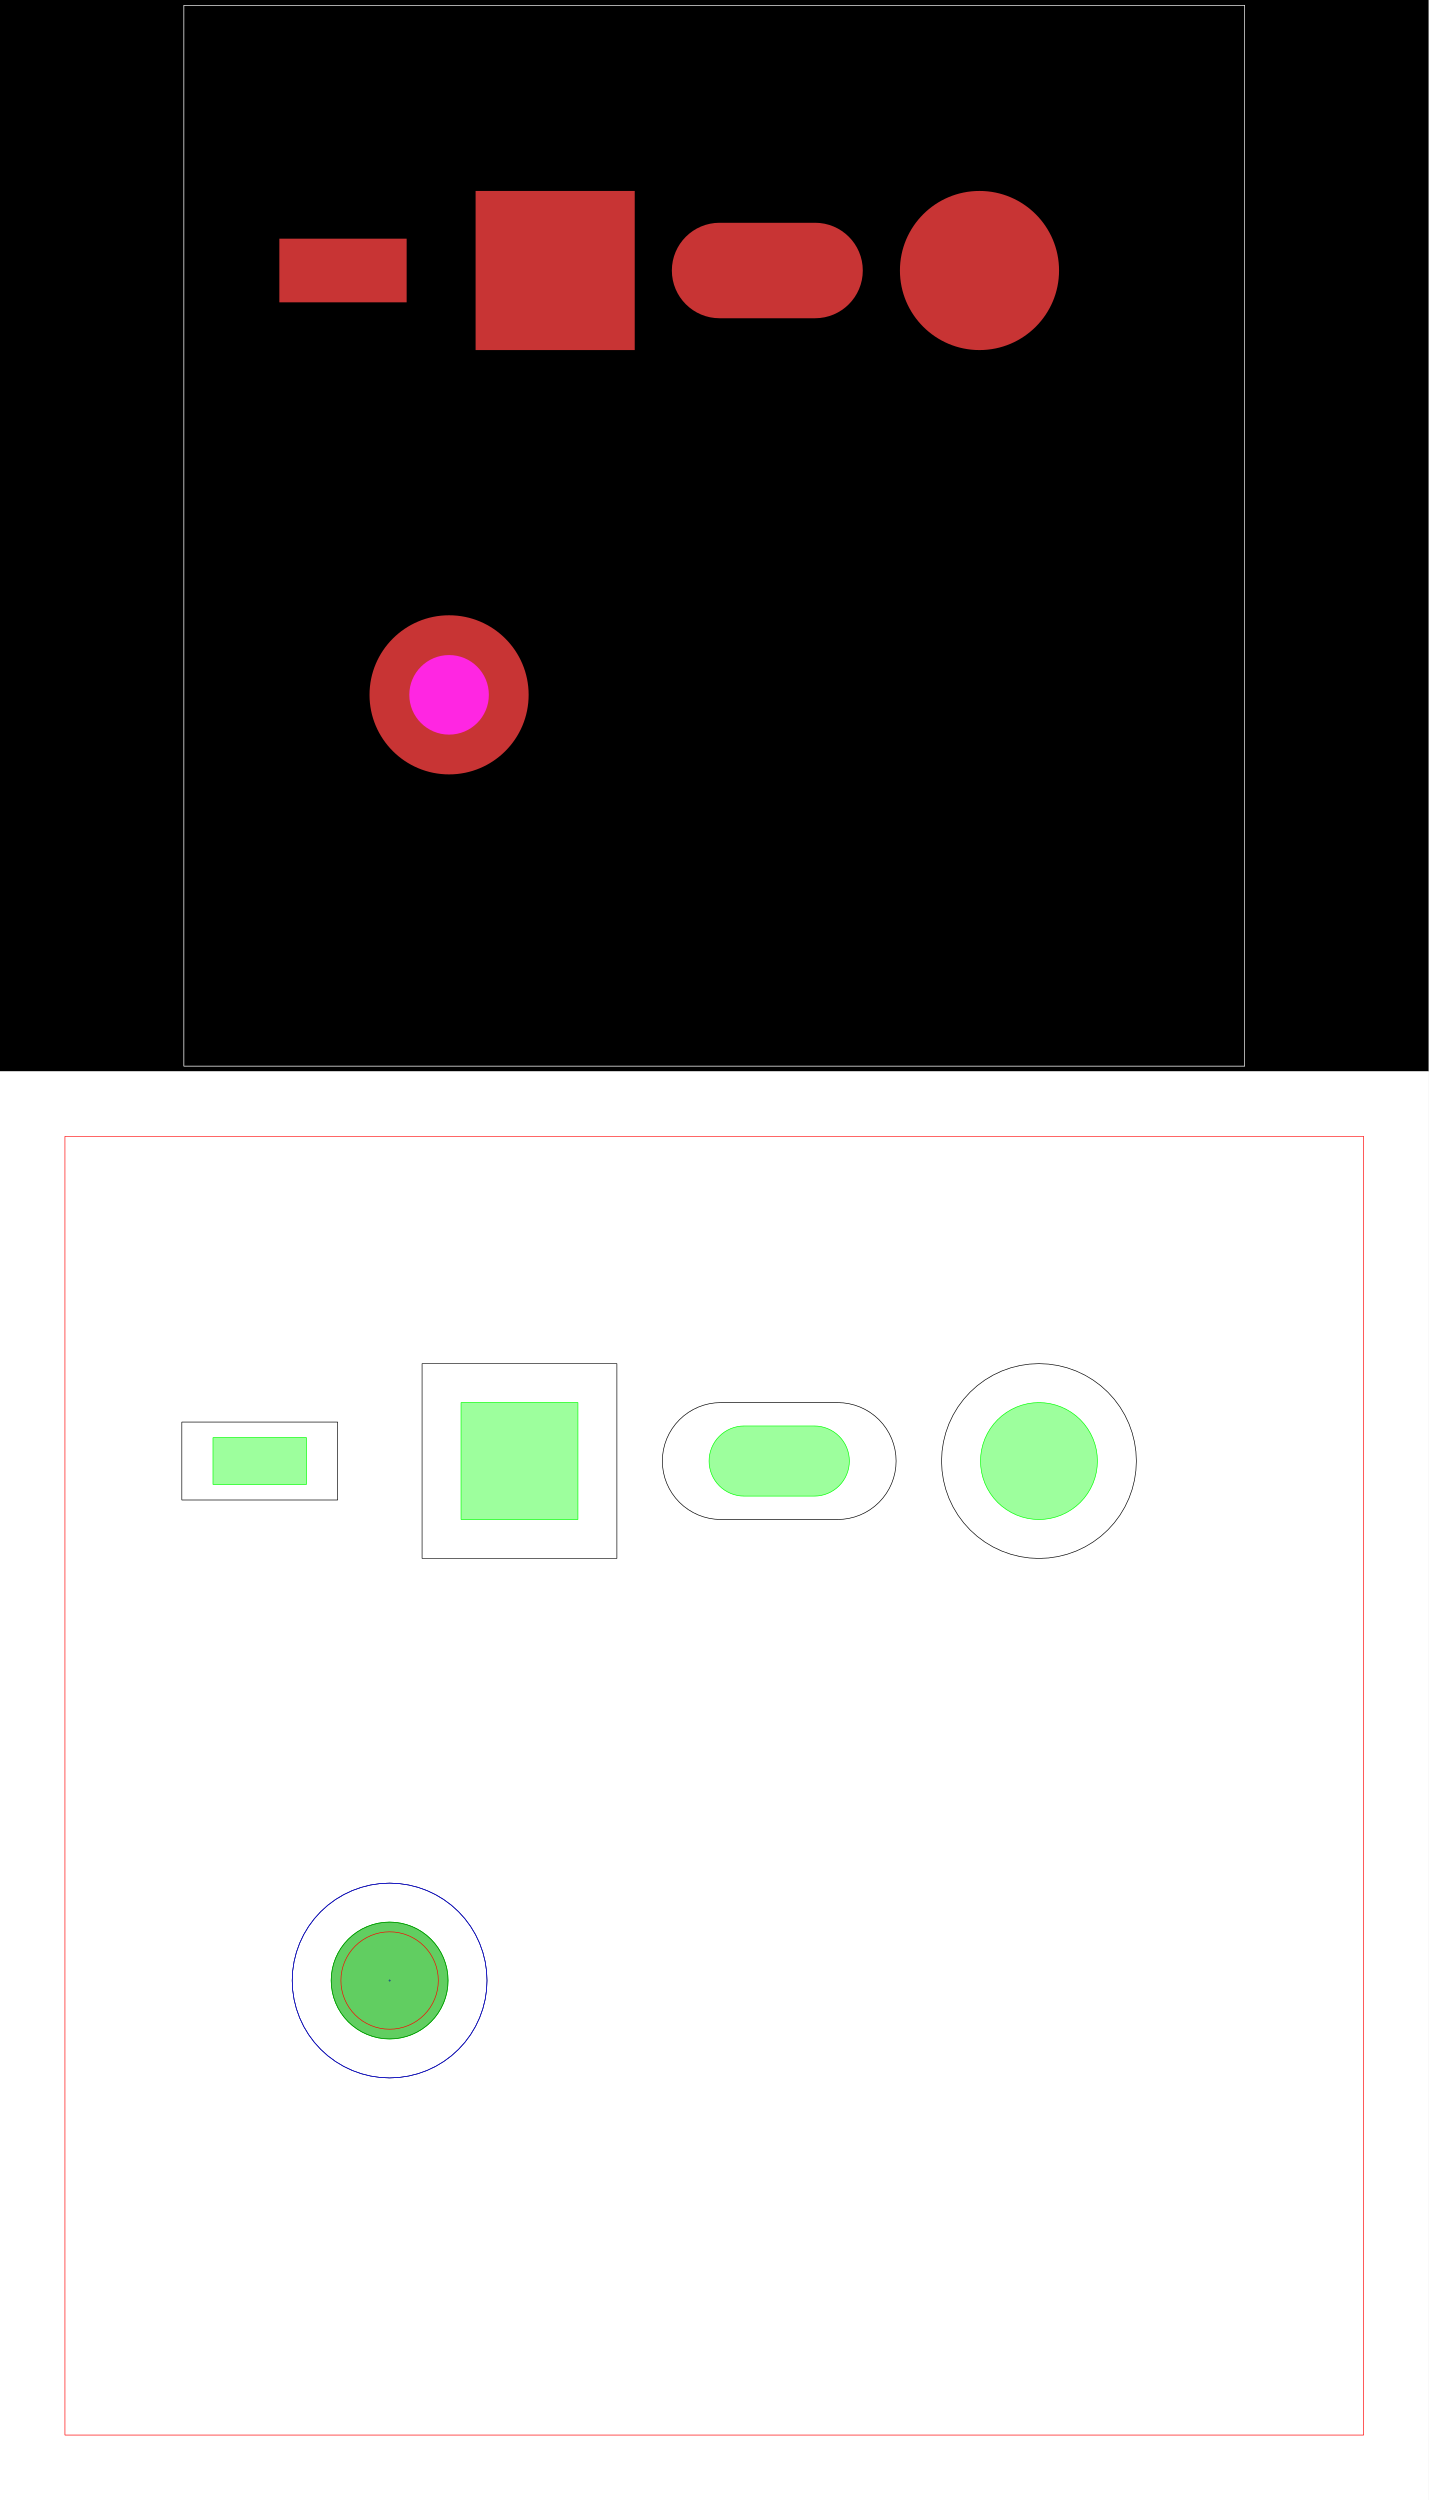
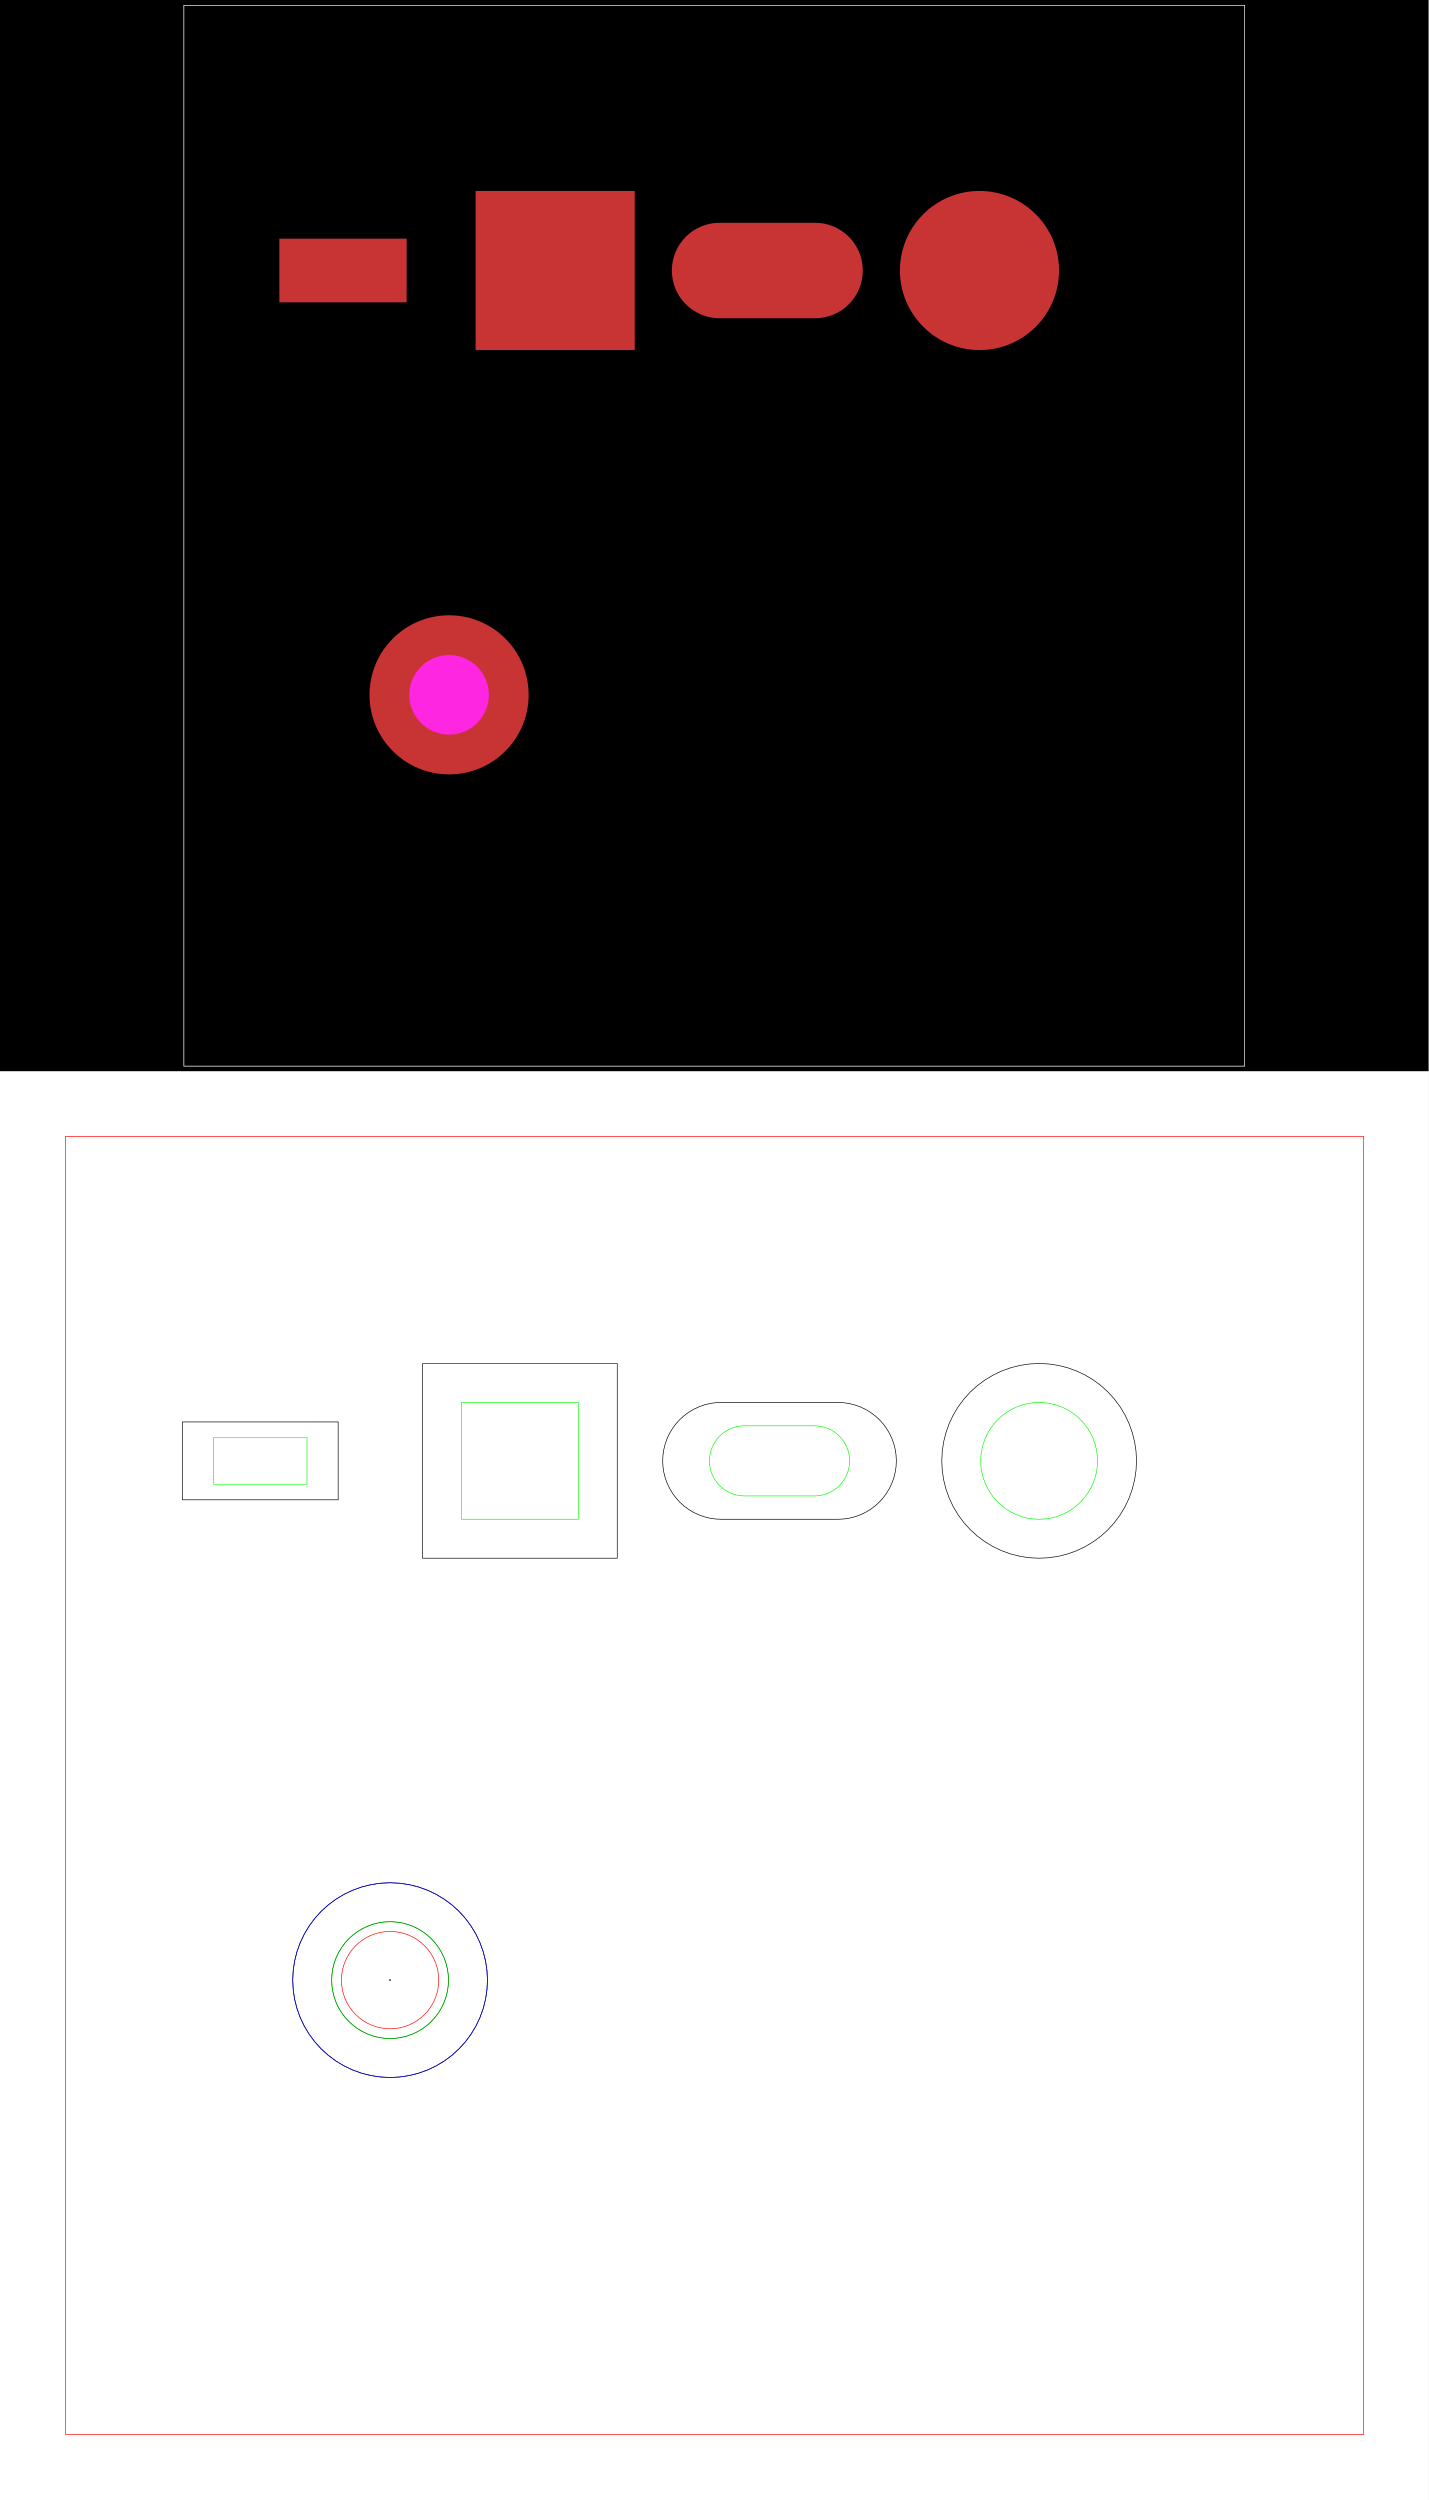
<svg xmlns="http://www.w3.org/2000/svg" width="800" height="1400" viewBox="0 0 800 1400">
  <g transform="translate(0, 0)">
    <style />
    <rect class="boundary" x="0" y="0" fill="#000" width="800" height="600" data-type="pcb_background" data-pcb-layer="global" />
    <rect class="pcb-boundary" fill="none" stroke="#fff" stroke-width="0.3" x="102.97" y="2.97" width="594.059" height="594.059" data-type="pcb_boundary" data-pcb-layer="global" />
    <path class="pcb-board" d="M 102.97 597.03 L 697.03 597.03 L 697.03 2.97 L 102.97 2.97 Z" fill="none" stroke="rgba(255, 255, 255, 0.5)" stroke-width="0.297" data-type="pcb_board" data-pcb-layer="board" />
    <rect class="pcb-pad" fill="rgb(200, 52, 52)" x="156.436" y="133.663" width="71.287" height="35.644" data-type="pcb_smtpad" data-pcb-layer="top" />
    <rect class="pcb-pad" fill="rgb(200, 52, 52)" x="266.337" y="106.931" width="89.109" height="89.109" data-type="pcb_smtpad" data-pcb-layer="top" />
    <rect class="pcb-pad" fill="rgb(200, 52, 52)" x="376.238" y="124.752" width="106.931" height="53.465" rx="26.733" ry="26.733" data-type="pcb_smtpad" data-pcb-layer="top" />
    <circle class="pcb-pad" fill="rgb(200, 52, 52)" cx="548.515" cy="151.485" r="44.554" data-type="pcb_smtpad" data-pcb-layer="top" />
    <g data-type="pcb_via" data-pcb-layer="through">
      <circle class="pcb-hole-outer" fill="rgb(200, 52, 52)" cx="251.485" cy="389.109" r="44.554" data-type="pcb_via" data-pcb-layer="top" />
      <circle class="pcb-hole-inner" fill="#FF26E2" cx="251.485" cy="389.109" r="22.277" data-type="pcb_via" data-pcb-layer="drill" />
    </g>
  </g>
-   <g transform="translate(0, 600) scale(3.636364, 3.636364) translate(27.9, 110)">
-     <defs>
-       <pattern id="hatch-0.1800-45-true-_2300FF00-0.1000-0.80__stack1" patternUnits="userSpaceOnUse" width="0.18" height="0.18" patternTransform="rotate(45)">
-         <path d="M -0.18 0 L 0.18 0 M 0 -0.18 L 0 0.18" stroke="#00FF00" stroke-width="0.1" stroke-opacity="0.8" />
-       </pattern>
-       <pattern id="hatch-0.1800-45-true-_23008000-0.1000-0.80__stack1" patternUnits="userSpaceOnUse" width="0.18" height="0.18" patternTransform="rotate(45)">
-         <path d="M -0.18 0 L 0.18 0 M 0 -0.18 L 0 0.18" stroke="#008000" stroke-width="0.1" stroke-opacity="0.8" />
-       </pattern>
-     </defs>
-     <rect x="-27.9" y="-110" width="220" height="220" fill="white" />
-     <g transform="matrix(1 0 0 -1 0 0)">
+   <g transform="translate(0, 600) scale(3.634711, 3.634711) translate(10, 10)">
+     <rect x="-10" y="-10" width="220.1" height="220.1" fill="white" />
+     <g transform="matrix(1 0 0 -1 0 200.1)">
      <g transform="matrix(1,0,0,1,0,0)">
-         <path d="M 0.1 44 L 24.1 44 L 24.1 56 L 0.1 56 L 0.1 44 L 0.1 44 Z" fill="none" stroke="#000000" stroke-width="0.1" stroke-linecap="round" stroke-linejoin="round" />
+         <path d="M 22.9 146.5 L 37.3 146.5 L 37.3 153.7 L 22.9 153.7 L 22.9 146.5 L 22.9 146.5 Z" fill="none" stroke="#00FF00" stroke-width="0.1" stroke-linecap="round" stroke-linejoin="round" />
      </g>
      <g transform="matrix(1,0,0,1,0,0)">
-         <path d="M 4.9 46.4 L 19.3 46.4 L 19.3 53.6 L 4.9 53.6 L 4.9 46.4 L 4.9 46.4 Z" fill="url(#hatch-0.1800-45-true-_2300FF00-0.1000-0.80__stack1)" fill-rule="nonzero" stroke="none" />
-         <path d="M 4.9 46.4 L 19.3 46.4 L 19.3 53.6 L 4.9 53.6 L 4.9 46.4 L 4.9 46.4 Z" fill="none" stroke="#00FF00" stroke-width="0.1" stroke-linecap="round" stroke-linejoin="round" />
+         <path d="M 61.1 141.1 L 79.1 141.1 L 79.1 159.1 L 61.1 159.1 L 61.1 141.1 L 61.1 141.1 Z" fill="none" stroke="#00FF00" stroke-width="0.1" stroke-linecap="round" stroke-linejoin="round" />
      </g>
      <g transform="matrix(1,0,0,1,0,0)">
-         <path d="M 37.1 35 L 67.1 35 L 67.1 65 L 37.1 65 L 37.1 35 L 37.1 35 Z" fill="none" stroke="#000000" stroke-width="0.1" stroke-linecap="round" stroke-linejoin="round" />
+         <path d="M 115.5 144.7 L 116.029 144.726 L 116.553 144.804 L 117.068 144.933 L 117.566 145.111 L 118.046 145.338 L 118.5 145.61 L 118.926 145.926 L 119.318 146.282 L 119.674 146.674 L 119.99 147.1 L 120.262 147.554 L 120.489 148.034 L 120.667 148.532 L 120.796 149.047 L 120.874 149.571 L 120.9 150.1 L 120.874 150.629 L 120.796 151.153 L 120.667 151.668 L 120.489 152.166 L 120.262 152.646 L 119.99 153.1 L 119.674 153.526 L 119.318 153.918 L 118.926 154.274 L 118.5 154.59 L 118.046 154.862 L 117.566 155.089 L 117.068 155.267 L 116.553 155.396 L 116.029 155.474 L 115.5 155.5 L 104.7 155.5 L 104.7 155.5 L 104.171 155.474 L 103.647 155.396 L 103.132 155.267 L 102.634 155.089 L 102.154 154.862 L 101.7 154.59 L 101.274 154.274 L 100.882 153.918 L 100.526 153.526 L 100.21 153.1 L 99.938 152.646 L 99.711 152.166 L 99.533 151.668 L 99.404 151.153 L 99.326 150.629 L 99.3 150.1 L 99.326 149.571 L 99.404 149.047 L 99.533 148.532 L 99.711 148.034 L 99.938 147.554 L 100.21 147.1 L 100.526 146.674 L 100.882 146.282 L 101.274 145.926 L 101.7 145.61 L 102.154 145.338 L 102.634 145.111 L 103.132 144.933 L 103.647 144.804 L 104.171 144.726 L 104.7 144.7 L 115.5 144.7 L 115.5 144.7 L 115.5 144.7 Z" fill="none" stroke="#00FF00" stroke-width="0.1" stroke-linecap="round" stroke-linejoin="round" />
      </g>
      <g transform="matrix(1,0,0,1,0,0)">
-         <path d="M 43.1 41 L 61.1 41 L 61.1 59 L 43.1 59 L 43.1 41 L 43.1 41 Z" fill="url(#hatch-0.1800-45-true-_2300FF00-0.1000-0.80__stack1)" fill-rule="nonzero" stroke="none" />
-         <path d="M 43.1 41 L 61.1 41 L 61.1 59 L 43.1 59 L 43.1 41 L 43.1 41 Z" fill="none" stroke="#00FF00" stroke-width="0.1" stroke-linecap="round" stroke-linejoin="round" />
+         <path d="M 159.1 150.1 L 159.057 150.982 L 158.927 151.856 L 158.712 152.713 L 158.415 153.544 L 158.037 154.343 L 157.583 155.1 L 157.057 155.81 L 156.464 156.464 L 155.81 157.057 L 155.1 157.583 L 154.343 158.037 L 153.544 158.415 L 152.713 158.712 L 151.856 158.927 L 150.982 159.057 L 150.1 159.1 L 149.218 159.057 L 148.344 158.927 L 147.487 158.712 L 146.656 158.415 L 145.857 158.037 L 145.1 157.583 L 144.39 157.057 L 143.736 156.464 L 143.143 155.81 L 142.617 155.1 L 142.163 154.343 L 141.785 153.544 L 141.488 152.713 L 141.273 151.856 L 141.143 150.982 L 141.1 150.1 L 141.143 149.218 L 141.273 148.344 L 141.488 147.487 L 141.785 146.656 L 142.163 145.857 L 142.617 145.1 L 143.143 144.39 L 143.736 143.736 L 144.39 143.143 L 145.1 142.617 L 145.857 142.163 L 146.656 141.785 L 147.487 141.488 L 148.344 141.273 L 149.218 141.143 L 150.1 141.1 L 150.982 141.143 L 151.856 141.273 L 152.713 141.488 L 153.544 141.785 L 154.343 142.163 L 155.1 142.617 L 155.81 143.143 L 156.464 143.736 L 157.057 144.39 L 157.583 145.1 L 158.037 145.857 L 158.415 146.656 L 158.712 147.487 L 158.927 148.344 L 159.057 149.218 L 159.1 150.1 L 159.1 150.1 Z" fill="none" stroke="#00FF00" stroke-width="0.1" stroke-linecap="round" stroke-linejoin="round" />
      </g>
      <g transform="matrix(1,0,0,1,0,0)">
-         <path d="M 101.1 41 L 101.982 41.043 L 102.856 41.173 L 103.713 41.388 L 104.544 41.685 L 105.343 42.063 L 106.1 42.517 L 106.81 43.043 L 107.464 43.636 L 108.057 44.29 L 108.583 45 L 109.037 45.757 L 109.415 46.556 L 109.712 47.387 L 109.927 48.244 L 110.057 49.118 L 110.1 50 L 110.057 50.882 L 109.927 51.756 L 109.712 52.613 L 109.415 53.444 L 109.037 54.243 L 108.583 55 L 108.057 55.71 L 107.464 56.364 L 106.81 56.957 L 106.1 57.483 L 105.343 57.937 L 104.544 58.315 L 103.713 58.612 L 102.856 58.827 L 101.982 58.957 L 101.1 59 L 83.1 59 L 83.1 59 L 82.218 58.957 L 81.344 58.827 L 80.487 58.612 L 79.656 58.315 L 78.857 57.937 L 78.1 57.483 L 77.39 56.957 L 76.736 56.364 L 76.143 55.71 L 75.617 55 L 75.163 54.243 L 74.785 53.444 L 74.488 52.613 L 74.273 51.756 L 74.143 50.882 L 74.1 50 L 74.143 49.118 L 74.273 48.244 L 74.488 47.387 L 74.785 46.556 L 75.163 45.757 L 75.617 45 L 76.143 44.29 L 76.736 43.636 L 77.39 43.043 L 78.1 42.517 L 78.857 42.063 L 79.656 41.685 L 80.487 41.388 L 81.344 41.173 L 82.218 41.043 L 83.1 41 L 101.1 41 L 101.1 41 L 101.1 41 Z" fill="none" stroke="#000000" stroke-width="0.1" stroke-linecap="round" stroke-linejoin="round" />
+         <path d="M 0.1 0.1 L 200.1 0.1 L 200.1 200.1 L 0.1 200.1 L 0.1 0.1 L 0.1 0.1 Z" fill="none" stroke="#FF0000" stroke-width="0.1" stroke-linecap="round" stroke-linejoin="round" />
      </g>
      <g transform="matrix(1,0,0,1,0,0)">
-         <path d="M 97.5 44.6 L 98.029 44.626 L 98.553 44.704 L 99.068 44.833 L 99.566 45.011 L 100.046 45.238 L 100.5 45.51 L 100.926 45.826 L 101.318 46.182 L 101.674 46.574 L 101.99 47 L 102.262 47.454 L 102.489 47.934 L 102.667 48.432 L 102.796 48.947 L 102.874 49.471 L 102.9 50 L 102.874 50.529 L 102.796 51.053 L 102.667 51.568 L 102.489 52.066 L 102.262 52.546 L 101.99 53 L 101.674 53.426 L 101.318 53.818 L 100.926 54.174 L 100.5 54.49 L 100.046 54.762 L 99.566 54.989 L 99.068 55.167 L 98.553 55.296 L 98.029 55.374 L 97.5 55.4 L 86.7 55.4 L 86.7 55.4 L 86.171 55.374 L 85.647 55.296 L 85.132 55.167 L 84.634 54.989 L 84.154 54.762 L 83.7 54.49 L 83.274 54.174 L 82.882 53.818 L 82.526 53.426 L 82.21 53 L 81.938 52.546 L 81.711 52.066 L 81.533 51.568 L 81.404 51.053 L 81.326 50.529 L 81.3 50 L 81.326 49.471 L 81.404 48.947 L 81.533 48.432 L 81.711 47.934 L 81.938 47.454 L 82.21 47 L 82.526 46.574 L 82.882 46.182 L 83.274 45.826 L 83.7 45.51 L 84.154 45.238 L 84.634 45.011 L 85.132 44.833 L 85.647 44.704 L 86.171 44.626 L 86.7 44.6 L 97.5 44.6 L 97.5 44.6 L 97.5 44.6 Z" fill="url(#hatch-0.1800-45-true-_2300FF00-0.1000-0.80__stack1)" fill-rule="nonzero" stroke="none" />
-         <path d="M 97.5 44.6 L 98.029 44.626 L 98.553 44.704 L 99.068 44.833 L 99.566 45.011 L 100.046 45.238 L 100.5 45.51 L 100.926 45.826 L 101.318 46.182 L 101.674 46.574 L 101.99 47 L 102.262 47.454 L 102.489 47.934 L 102.667 48.432 L 102.796 48.947 L 102.874 49.471 L 102.9 50 L 102.874 50.529 L 102.796 51.053 L 102.667 51.568 L 102.489 52.066 L 102.262 52.546 L 101.99 53 L 101.674 53.426 L 101.318 53.818 L 100.926 54.174 L 100.5 54.49 L 100.046 54.762 L 99.566 54.989 L 99.068 55.167 L 98.553 55.296 L 98.029 55.374 L 97.5 55.4 L 86.7 55.4 L 86.7 55.4 L 86.171 55.374 L 85.647 55.296 L 85.132 55.167 L 84.634 54.989 L 84.154 54.762 L 83.7 54.49 L 83.274 54.174 L 82.882 53.818 L 82.526 53.426 L 82.21 53 L 81.938 52.546 L 81.711 52.066 L 81.533 51.568 L 81.404 51.053 L 81.326 50.529 L 81.3 50 L 81.326 49.471 L 81.404 48.947 L 81.533 48.432 L 81.711 47.934 L 81.938 47.454 L 82.21 47 L 82.526 46.574 L 82.882 46.182 L 83.274 45.826 L 83.7 45.51 L 84.154 45.238 L 84.634 45.011 L 85.132 44.833 L 85.647 44.704 L 86.171 44.626 L 86.7 44.6 L 97.5 44.6 L 97.5 44.6 L 97.5 44.6 Z" fill="none" stroke="#00FF00" stroke-width="0.1" stroke-linecap="round" stroke-linejoin="round" />
+         <path d="M 65.1 70.1 L 65.028 71.57 L 64.812 73.026 L 64.454 74.454 L 63.958 75.84 L 63.329 77.171 L 62.572 78.434 L 61.695 79.616 L 60.707 80.707 L 59.616 81.695 L 58.434 82.572 L 57.171 83.329 L 55.84 83.958 L 54.454 84.454 L 53.026 84.812 L 51.57 85.028 L 50.1 85.1 L 48.63 85.028 L 47.174 84.812 L 45.746 84.454 L 44.36 83.958 L 43.029 83.329 L 41.766 82.572 L 40.584 81.695 L 39.493 80.707 L 38.505 79.616 L 37.628 78.434 L 36.871 77.171 L 36.242 75.84 L 35.746 74.454 L 35.388 73.026 L 35.172 71.57 L 35.1 70.1 L 35.172 68.63 L 35.388 67.174 L 35.746 65.746 L 36.242 64.36 L 36.871 63.029 L 37.628 61.766 L 38.505 60.584 L 39.493 59.493 L 40.584 58.505 L 41.766 57.628 L 43.029 56.871 L 44.36 56.242 L 45.746 55.746 L 47.174 55.388 L 48.63 55.172 L 50.1 55.1 L 51.57 55.172 L 53.026 55.388 L 54.454 55.746 L 55.84 56.242 L 57.171 56.871 L 58.434 57.628 L 59.616 58.505 L 60.707 59.493 L 61.695 60.584 L 62.572 61.766 L 63.329 63.029 L 63.958 64.36 L 64.454 65.746 L 64.812 67.174 L 65.028 68.63 L 65.1 70.1 L 65.1 70.1 Z" fill="none" stroke="#000000" stroke-width="0.1" stroke-linecap="round" stroke-linejoin="round" />
      </g>
      <g transform="matrix(1,0,0,1,0,0)">
-         <path d="M 147.1 50 L 147.028 51.47 L 146.812 52.926 L 146.454 54.354 L 145.958 55.74 L 145.329 57.071 L 144.572 58.334 L 143.695 59.516 L 142.707 60.607 L 141.616 61.595 L 140.434 62.472 L 139.171 63.229 L 137.84 63.858 L 136.454 64.354 L 135.026 64.712 L 133.57 64.928 L 132.1 65 L 130.63 64.928 L 129.174 64.712 L 127.746 64.354 L 126.36 63.858 L 125.029 63.229 L 123.766 62.472 L 122.584 61.595 L 121.493 60.607 L 120.505 59.516 L 119.628 58.334 L 118.871 57.071 L 118.242 55.74 L 117.746 54.354 L 117.388 52.926 L 117.172 51.47 L 117.1 50 L 117.172 48.53 L 117.388 47.074 L 117.746 45.646 L 118.242 44.26 L 118.871 42.929 L 119.628 41.666 L 120.505 40.484 L 121.493 39.393 L 122.584 38.405 L 123.766 37.528 L 125.029 36.771 L 126.36 36.142 L 127.746 35.646 L 129.174 35.288 L 130.63 35.072 L 132.1 35 L 133.57 35.072 L 135.026 35.288 L 136.454 35.646 L 137.84 36.142 L 139.171 36.771 L 140.434 37.528 L 141.616 38.405 L 142.707 39.393 L 143.695 40.484 L 144.572 41.666 L 145.329 42.929 L 145.958 44.26 L 146.454 45.646 L 146.812 47.074 L 147.028 48.53 L 147.1 50 L 147.1 50 Z" fill="none" stroke="#000000" stroke-width="0.1" stroke-linecap="round" stroke-linejoin="round" />
+         <path d="M 65.1 70.1 L 65.028 71.57 L 64.812 73.026 L 64.454 74.454 L 63.958 75.84 L 63.329 77.171 L 62.572 78.434 L 61.695 79.616 L 60.707 80.707 L 59.616 81.695 L 58.434 82.572 L 57.171 83.329 L 55.84 83.958 L 54.454 84.454 L 53.026 84.812 L 51.57 85.028 L 50.1 85.1 L 48.63 85.028 L 47.174 84.812 L 45.746 84.454 L 44.36 83.958 L 43.029 83.329 L 41.766 82.572 L 40.584 81.695 L 39.493 80.707 L 38.505 79.616 L 37.628 78.434 L 36.871 77.171 L 36.242 75.84 L 35.746 74.454 L 35.388 73.026 L 35.172 71.57 L 35.1 70.1 L 35.172 68.63 L 35.388 67.174 L 35.746 65.746 L 36.242 64.36 L 36.871 63.029 L 37.628 61.766 L 38.505 60.584 L 39.493 59.493 L 40.584 58.505 L 41.766 57.628 L 43.029 56.871 L 44.36 56.242 L 45.746 55.746 L 47.174 55.388 L 48.63 55.172 L 50.1 55.1 L 51.57 55.172 L 53.026 55.388 L 54.454 55.746 L 55.84 56.242 L 57.171 56.871 L 58.434 57.628 L 59.616 58.505 L 60.707 59.493 L 61.695 60.584 L 62.572 61.766 L 63.329 63.029 L 63.958 64.36 L 64.454 65.746 L 64.812 67.174 L 65.028 68.63 L 65.1 70.1 L 65.1 70.1 Z" fill="none" stroke="#0000FF" stroke-width="0.1" stroke-linecap="round" stroke-linejoin="round" />
      </g>
      <g transform="matrix(1,0,0,1,0,0)">
-         <path d="M 141.1 50 L 141.057 50.882 L 140.927 51.756 L 140.712 52.613 L 140.415 53.444 L 140.037 54.243 L 139.583 55 L 139.057 55.71 L 138.464 56.364 L 137.81 56.957 L 137.1 57.483 L 136.343 57.937 L 135.544 58.315 L 134.713 58.612 L 133.856 58.827 L 132.982 58.957 L 132.1 59 L 131.218 58.957 L 130.344 58.827 L 129.487 58.612 L 128.656 58.315 L 127.857 57.937 L 127.1 57.483 L 126.39 56.957 L 125.736 56.364 L 125.143 55.71 L 124.617 55 L 124.163 54.243 L 123.785 53.444 L 123.488 52.613 L 123.273 51.756 L 123.143 50.882 L 123.1 50 L 123.143 49.118 L 123.273 48.244 L 123.488 47.387 L 123.785 46.556 L 124.163 45.757 L 124.617 45 L 125.143 44.29 L 125.736 43.636 L 126.39 43.043 L 127.1 42.517 L 127.857 42.063 L 128.656 41.685 L 129.487 41.388 L 130.344 41.173 L 131.218 41.043 L 132.1 41 L 132.982 41.043 L 133.856 41.173 L 134.713 41.388 L 135.544 41.685 L 136.343 42.063 L 137.1 42.517 L 137.81 43.043 L 138.464 43.636 L 139.057 44.29 L 139.583 45 L 140.037 45.757 L 140.415 46.556 L 140.712 47.387 L 140.927 48.244 L 141.057 49.118 L 141.1 50 L 141.1 50 Z" fill="url(#hatch-0.1800-45-true-_2300FF00-0.1000-0.80__stack1)" fill-rule="nonzero" stroke="none" />
-         <path d="M 141.1 50 L 141.057 50.882 L 140.927 51.756 L 140.712 52.613 L 140.415 53.444 L 140.037 54.243 L 139.583 55 L 139.057 55.71 L 138.464 56.364 L 137.81 56.957 L 137.1 57.483 L 136.343 57.937 L 135.544 58.315 L 134.713 58.612 L 133.856 58.827 L 132.982 58.957 L 132.1 59 L 131.218 58.957 L 130.344 58.827 L 129.487 58.612 L 128.656 58.315 L 127.857 57.937 L 127.1 57.483 L 126.39 56.957 L 125.736 56.364 L 125.143 55.71 L 124.617 55 L 124.163 54.243 L 123.785 53.444 L 123.488 52.613 L 123.273 51.756 L 123.143 50.882 L 123.1 50 L 123.143 49.118 L 123.273 48.244 L 123.488 47.387 L 123.785 46.556 L 124.163 45.757 L 124.617 45 L 125.143 44.29 L 125.736 43.636 L 126.39 43.043 L 127.1 42.517 L 127.857 42.063 L 128.656 41.685 L 129.487 41.388 L 130.344 41.173 L 131.218 41.043 L 132.1 41 L 132.982 41.043 L 133.856 41.173 L 134.713 41.388 L 135.544 41.685 L 136.343 42.063 L 137.1 42.517 L 137.81 43.043 L 138.464 43.636 L 139.057 44.29 L 139.583 45 L 140.037 45.757 L 140.415 46.556 L 140.712 47.387 L 140.927 48.244 L 141.057 49.118 L 141.1 50 L 141.1 50 Z" fill="none" stroke="#00FF00" stroke-width="0.1" stroke-linecap="round" stroke-linejoin="round" />
+         <path d="M 59.1 70.1 L 59.057 70.982 L 58.927 71.856 L 58.712 72.713 L 58.415 73.544 L 58.037 74.343 L 57.583 75.1 L 57.057 75.81 L 56.464 76.464 L 55.81 77.057 L 55.1 77.583 L 54.343 78.037 L 53.544 78.415 L 52.713 78.712 L 51.856 78.927 L 50.982 79.057 L 50.1 79.1 L 49.218 79.057 L 48.344 78.927 L 47.487 78.712 L 46.656 78.415 L 45.857 78.037 L 45.1 77.583 L 44.39 77.057 L 43.736 76.464 L 43.143 75.81 L 42.617 75.1 L 42.163 74.343 L 41.785 73.544 L 41.488 72.713 L 41.273 71.856 L 41.143 70.982 L 41.1 70.1 L 41.143 69.218 L 41.273 68.344 L 41.488 67.487 L 41.785 66.656 L 42.163 65.857 L 42.617 65.1 L 43.143 64.39 L 43.736 63.736 L 44.39 63.143 L 45.1 62.617 L 45.857 62.163 L 46.656 61.785 L 47.487 61.488 L 48.344 61.273 L 49.218 61.143 L 50.1 61.1 L 50.982 61.143 L 51.856 61.273 L 52.713 61.488 L 53.544 61.785 L 54.343 62.163 L 55.1 62.617 L 55.81 63.143 L 56.464 63.736 L 57.057 64.39 L 57.583 65.1 L 58.037 65.857 L 58.415 66.656 L 58.712 67.487 L 58.927 68.344 L 59.057 69.218 L 59.1 70.1 L 59.1 70.1 Z" fill="none" stroke="#00FF00" stroke-width="0.1" stroke-linecap="round" stroke-linejoin="round" />
      </g>
      <g transform="matrix(1,0,0,1,0,0)">
-         <path d="M -17.9 -100 L 182.1 -100 L 182.1 100 L -17.9 100 L -17.9 -100 L -17.9 -100 Z" fill="none" stroke="#FF0000" stroke-width="0.1" stroke-linecap="round" stroke-linejoin="round" />
+         <path d="M 59.1 70.1 L 59.057 70.982 L 58.927 71.856 L 58.712 72.713 L 58.415 73.544 L 58.037 74.343 L 57.583 75.1 L 57.057 75.81 L 56.464 76.464 L 55.81 77.057 L 55.1 77.583 L 54.343 78.037 L 53.544 78.415 L 52.713 78.712 L 51.856 78.927 L 50.982 79.057 L 50.1 79.1 L 49.218 79.057 L 48.344 78.927 L 47.487 78.712 L 46.656 78.415 L 45.857 78.037 L 45.1 77.583 L 44.39 77.057 L 43.736 76.464 L 43.143 75.81 L 42.617 75.1 L 42.163 74.343 L 41.785 73.544 L 41.488 72.713 L 41.273 71.856 L 41.143 70.982 L 41.1 70.1 L 41.143 69.218 L 41.273 68.344 L 41.488 67.487 L 41.785 66.656 L 42.163 65.857 L 42.617 65.1 L 43.143 64.39 L 43.736 63.736 L 44.39 63.143 L 45.1 62.617 L 45.857 62.163 L 46.656 61.785 L 47.487 61.488 L 48.344 61.273 L 49.218 61.143 L 50.1 61.1 L 50.982 61.143 L 51.856 61.273 L 52.713 61.488 L 53.544 61.785 L 54.343 62.163 L 55.1 62.617 L 55.81 63.143 L 56.464 63.736 L 57.057 64.39 L 57.583 65.1 L 58.037 65.857 L 58.415 66.656 L 58.712 67.487 L 58.927 68.344 L 59.057 69.218 L 59.1 70.1 L 59.1 70.1 Z" fill="none" stroke="#008000" stroke-width="0.1" stroke-linecap="round" stroke-linejoin="round" />
      </g>
      <g transform="matrix(1,0,0,1,0,0)">
-         <path d="M 47.1 -30 L 47.028 -28.53 L 46.812 -27.074 L 46.454 -25.646 L 45.958 -24.26 L 45.329 -22.929 L 44.572 -21.666 L 43.695 -20.484 L 42.707 -19.393 L 41.616 -18.405 L 40.434 -17.528 L 39.171 -16.771 L 37.84 -16.142 L 36.454 -15.646 L 35.026 -15.288 L 33.57 -15.072 L 32.1 -15 L 30.63 -15.072 L 29.174 -15.288 L 27.746 -15.646 L 26.36 -16.142 L 25.029 -16.771 L 23.766 -17.528 L 22.584 -18.405 L 21.493 -19.393 L 20.505 -20.484 L 19.628 -21.666 L 18.871 -22.929 L 18.242 -24.26 L 17.746 -25.646 L 17.388 -27.074 L 17.172 -28.53 L 17.1 -30 L 17.172 -31.47 L 17.388 -32.926 L 17.746 -34.354 L 18.242 -35.74 L 18.871 -37.071 L 19.628 -38.334 L 20.505 -39.516 L 21.493 -40.607 L 22.584 -41.595 L 23.766 -42.472 L 25.029 -43.229 L 26.36 -43.858 L 27.746 -44.354 L 29.174 -44.712 L 30.63 -44.928 L 32.1 -45 L 33.57 -44.928 L 35.026 -44.712 L 36.454 -44.354 L 37.84 -43.858 L 39.171 -43.229 L 40.434 -42.472 L 41.616 -41.595 L 42.707 -40.607 L 43.695 -39.516 L 44.572 -38.334 L 45.329 -37.071 L 45.958 -35.74 L 46.454 -34.354 L 46.812 -32.926 L 47.028 -31.47 L 47.1 -30 L 47.1 -30 Z" fill="none" stroke="#000000" stroke-width="0.1" stroke-linecap="round" stroke-linejoin="round" />
+         <path d="M 57.6 70.1 L 57.564 70.835 L 57.456 71.563 L 57.277 72.277 L 57.029 72.97 L 56.714 73.635 L 56.336 74.267 L 55.898 74.858 L 55.403 75.403 L 54.858 75.898 L 54.267 76.336 L 53.635 76.714 L 52.97 77.029 L 52.277 77.277 L 51.563 77.456 L 50.835 77.564 L 50.1 77.6 L 49.365 77.564 L 48.637 77.456 L 47.923 77.277 L 47.23 77.029 L 46.565 76.714 L 45.933 76.336 L 45.342 75.898 L 44.797 75.403 L 44.302 74.858 L 43.864 74.267 L 43.486 73.635 L 43.171 72.97 L 42.923 72.277 L 42.744 71.563 L 42.636 70.835 L 42.6 70.1 L 42.636 69.365 L 42.744 68.637 L 42.923 67.923 L 43.171 67.23 L 43.486 66.565 L 43.864 65.933 L 44.302 65.342 L 44.797 64.797 L 45.342 64.302 L 45.933 63.864 L 46.565 63.486 L 47.23 63.171 L 47.923 62.923 L 48.637 62.744 L 49.365 62.636 L 50.1 62.6 L 50.835 62.636 L 51.563 62.744 L 52.277 62.923 L 52.97 63.171 L 53.635 63.486 L 54.267 63.864 L 54.858 64.302 L 55.403 64.797 L 55.898 65.342 L 56.336 65.933 L 56.714 66.565 L 57.029 67.23 L 57.277 67.923 L 57.456 68.637 L 57.564 69.365 L 57.6 70.1 L 57.6 70.1 Z" fill="none" stroke="#FF0000" stroke-width="0.1" stroke-linecap="round" stroke-linejoin="round" />
      </g>
      <g transform="matrix(1,0,0,1,0,0)">
-         <path d="M 47.1 -30 L 47.028 -28.53 L 46.812 -27.074 L 46.454 -25.646 L 45.958 -24.26 L 45.329 -22.929 L 44.572 -21.666 L 43.695 -20.484 L 42.707 -19.393 L 41.616 -18.405 L 40.434 -17.528 L 39.171 -16.771 L 37.84 -16.142 L 36.454 -15.646 L 35.026 -15.288 L 33.57 -15.072 L 32.1 -15 L 30.63 -15.072 L 29.174 -15.288 L 27.746 -15.646 L 26.36 -16.142 L 25.029 -16.771 L 23.766 -17.528 L 22.584 -18.405 L 21.493 -19.393 L 20.505 -20.484 L 19.628 -21.666 L 18.871 -22.929 L 18.242 -24.26 L 17.746 -25.646 L 17.388 -27.074 L 17.172 -28.53 L 17.1 -30 L 17.172 -31.47 L 17.388 -32.926 L 17.746 -34.354 L 18.242 -35.74 L 18.871 -37.071 L 19.628 -38.334 L 20.505 -39.516 L 21.493 -40.607 L 22.584 -41.595 L 23.766 -42.472 L 25.029 -43.229 L 26.36 -43.858 L 27.746 -44.354 L 29.174 -44.712 L 30.63 -44.928 L 32.1 -45 L 33.57 -44.928 L 35.026 -44.712 L 36.454 -44.354 L 37.84 -43.858 L 39.171 -43.229 L 40.434 -42.472 L 41.616 -41.595 L 42.707 -40.607 L 43.695 -39.516 L 44.572 -38.334 L 45.329 -37.071 L 45.958 -35.74 L 46.454 -34.354 L 46.812 -32.926 L 47.028 -31.47 L 47.1 -30 L 47.1 -30 Z" fill="none" stroke="#0000FF" stroke-width="0.1" stroke-linecap="round" stroke-linejoin="round" />
+         <path d="M 50.18 70.1 L 50.174 70.131 L 50.157 70.157 L 50.131 70.174 L 50.1 70.18 L 50.069 70.174 L 50.043 70.157 L 50.026 70.131 L 50.02 70.1 L 50.026 70.069 L 50.043 70.043 L 50.069 70.026 L 50.1 70.02 L 50.131 70.026 L 50.157 70.043 L 50.174 70.069 L 50.18 70.1 L 50.18 70.1 Z" fill="none" stroke="#800080" stroke-width="0.1" stroke-linecap="round" stroke-linejoin="round" />
      </g>
      <g transform="matrix(1,0,0,1,0,0)">
-         <path d="M 41.1 -30 L 41.057 -29.118 L 40.927 -28.244 L 40.712 -27.387 L 40.415 -26.556 L 40.037 -25.757 L 39.583 -25 L 39.057 -24.29 L 38.464 -23.636 L 37.81 -23.043 L 37.1 -22.517 L 36.343 -22.063 L 35.544 -21.685 L 34.713 -21.388 L 33.856 -21.173 L 32.982 -21.043 L 32.1 -21 L 31.218 -21.043 L 30.344 -21.173 L 29.487 -21.388 L 28.656 -21.685 L 27.857 -22.063 L 27.1 -22.517 L 26.39 -23.043 L 25.736 -23.636 L 25.143 -24.29 L 24.617 -25 L 24.163 -25.757 L 23.785 -26.556 L 23.488 -27.387 L 23.273 -28.244 L 23.143 -29.118 L 23.1 -30 L 23.143 -30.882 L 23.273 -31.756 L 23.488 -32.613 L 23.785 -33.444 L 24.163 -34.243 L 24.617 -35 L 25.143 -35.71 L 25.736 -36.364 L 26.39 -36.957 L 27.1 -37.483 L 27.857 -37.937 L 28.656 -38.315 L 29.487 -38.612 L 30.344 -38.827 L 31.218 -38.957 L 32.1 -39 L 32.982 -38.957 L 33.856 -38.827 L 34.713 -38.612 L 35.544 -38.315 L 36.343 -37.937 L 37.1 -37.483 L 37.81 -36.957 L 38.464 -36.364 L 39.057 -35.71 L 39.583 -35 L 40.037 -34.243 L 40.415 -33.444 L 40.712 -32.613 L 40.927 -31.756 L 41.057 -30.882 L 41.1 -30 L 41.1 -30 Z" fill="url(#hatch-0.1800-45-true-_2300FF00-0.1000-0.80__stack1)" fill-rule="nonzero" stroke="none" />
-         <path d="M 41.1 -30 L 41.057 -29.118 L 40.927 -28.244 L 40.712 -27.387 L 40.415 -26.556 L 40.037 -25.757 L 39.583 -25 L 39.057 -24.29 L 38.464 -23.636 L 37.81 -23.043 L 37.1 -22.517 L 36.343 -22.063 L 35.544 -21.685 L 34.713 -21.388 L 33.856 -21.173 L 32.982 -21.043 L 32.1 -21 L 31.218 -21.043 L 30.344 -21.173 L 29.487 -21.388 L 28.656 -21.685 L 27.857 -22.063 L 27.1 -22.517 L 26.39 -23.043 L 25.736 -23.636 L 25.143 -24.29 L 24.617 -25 L 24.163 -25.757 L 23.785 -26.556 L 23.488 -27.387 L 23.273 -28.244 L 23.143 -29.118 L 23.1 -30 L 23.143 -30.882 L 23.273 -31.756 L 23.488 -32.613 L 23.785 -33.444 L 24.163 -34.243 L 24.617 -35 L 25.143 -35.71 L 25.736 -36.364 L 26.39 -36.957 L 27.1 -37.483 L 27.857 -37.937 L 28.656 -38.315 L 29.487 -38.612 L 30.344 -38.827 L 31.218 -38.957 L 32.1 -39 L 32.982 -38.957 L 33.856 -38.827 L 34.713 -38.612 L 35.544 -38.315 L 36.343 -37.937 L 37.1 -37.483 L 37.81 -36.957 L 38.464 -36.364 L 39.057 -35.71 L 39.583 -35 L 40.037 -34.243 L 40.415 -33.444 L 40.712 -32.613 L 40.927 -31.756 L 41.057 -30.882 L 41.1 -30 L 41.1 -30 Z" fill="none" stroke="#00FF00" stroke-width="0.1" stroke-linecap="round" stroke-linejoin="round" />
+         <path d="M 50.18 70.1 L 50.174 70.131 L 50.157 70.157 L 50.131 70.174 L 50.1 70.18 L 50.069 70.174 L 50.043 70.157 L 50.026 70.131 L 50.02 70.1 L 50.026 70.069 L 50.043 70.043 L 50.069 70.026 L 50.1 70.02 L 50.131 70.026 L 50.157 70.043 L 50.174 70.069 L 50.18 70.1 L 50.18 70.1 Z" fill="none" stroke="#008080" stroke-width="0.1" stroke-linecap="round" stroke-linejoin="round" />
      </g>
      <g transform="matrix(1,0,0,1,0,0)">
-         <path d="M 41.1 -30 L 41.057 -29.118 L 40.927 -28.244 L 40.712 -27.387 L 40.415 -26.556 L 40.037 -25.757 L 39.583 -25 L 39.057 -24.29 L 38.464 -23.636 L 37.81 -23.043 L 37.1 -22.517 L 36.343 -22.063 L 35.544 -21.685 L 34.713 -21.388 L 33.856 -21.173 L 32.982 -21.043 L 32.1 -21 L 31.218 -21.043 L 30.344 -21.173 L 29.487 -21.388 L 28.656 -21.685 L 27.857 -22.063 L 27.1 -22.517 L 26.39 -23.043 L 25.736 -23.636 L 25.143 -24.29 L 24.617 -25 L 24.163 -25.757 L 23.785 -26.556 L 23.488 -27.387 L 23.273 -28.244 L 23.143 -29.118 L 23.1 -30 L 23.143 -30.882 L 23.273 -31.756 L 23.488 -32.613 L 23.785 -33.444 L 24.163 -34.243 L 24.617 -35 L 25.143 -35.71 L 25.736 -36.364 L 26.39 -36.957 L 27.1 -37.483 L 27.857 -37.937 L 28.656 -38.315 L 29.487 -38.612 L 30.344 -38.827 L 31.218 -38.957 L 32.1 -39 L 32.982 -38.957 L 33.856 -38.827 L 34.713 -38.612 L 35.544 -38.315 L 36.343 -37.937 L 37.1 -37.483 L 37.81 -36.957 L 38.464 -36.364 L 39.057 -35.71 L 39.583 -35 L 40.037 -34.243 L 40.415 -33.444 L 40.712 -32.613 L 40.927 -31.756 L 41.057 -30.882 L 41.1 -30 L 41.1 -30 Z" fill="url(#hatch-0.1800-45-true-_23008000-0.1000-0.80__stack1)" fill-rule="nonzero" stroke="none" />
-         <path d="M 41.1 -30 L 41.057 -29.118 L 40.927 -28.244 L 40.712 -27.387 L 40.415 -26.556 L 40.037 -25.757 L 39.583 -25 L 39.057 -24.29 L 38.464 -23.636 L 37.81 -23.043 L 37.1 -22.517 L 36.343 -22.063 L 35.544 -21.685 L 34.713 -21.388 L 33.856 -21.173 L 32.982 -21.043 L 32.1 -21 L 31.218 -21.043 L 30.344 -21.173 L 29.487 -21.388 L 28.656 -21.685 L 27.857 -22.063 L 27.1 -22.517 L 26.39 -23.043 L 25.736 -23.636 L 25.143 -24.29 L 24.617 -25 L 24.163 -25.757 L 23.785 -26.556 L 23.488 -27.387 L 23.273 -28.244 L 23.143 -29.118 L 23.1 -30 L 23.143 -30.882 L 23.273 -31.756 L 23.488 -32.613 L 23.785 -33.444 L 24.163 -34.243 L 24.617 -35 L 25.143 -35.71 L 25.736 -36.364 L 26.39 -36.957 L 27.1 -37.483 L 27.857 -37.937 L 28.656 -38.315 L 29.487 -38.612 L 30.344 -38.827 L 31.218 -38.957 L 32.1 -39 L 32.982 -38.957 L 33.856 -38.827 L 34.713 -38.612 L 35.544 -38.315 L 36.343 -37.937 L 37.1 -37.483 L 37.81 -36.957 L 38.464 -36.364 L 39.057 -35.71 L 39.583 -35 L 40.037 -34.243 L 40.415 -33.444 L 40.712 -32.613 L 40.927 -31.756 L 41.057 -30.882 L 41.1 -30 L 41.1 -30 Z" fill="none" stroke="#008000" stroke-width="0.1" stroke-linecap="round" stroke-linejoin="round" />
+         <path d="M 42.1 156.1 L 18.1 156.1 L 18.1 144.1 L 42.1 144.1 L 42.1 156.1 L 42.1 156.1" fill="none" stroke="#000000" stroke-width="0.1" stroke-linecap="round" stroke-linejoin="round" />
      </g>
      <g transform="matrix(1,0,0,1,0,0)">
-         <path d="M 39.6 -30 L 39.564 -29.265 L 39.456 -28.537 L 39.277 -27.823 L 39.029 -27.13 L 38.714 -26.465 L 38.336 -25.833 L 37.898 -25.242 L 37.403 -24.697 L 36.858 -24.202 L 36.267 -23.764 L 35.635 -23.386 L 34.97 -23.071 L 34.277 -22.823 L 33.563 -22.644 L 32.835 -22.536 L 32.1 -22.5 L 31.365 -22.536 L 30.637 -22.644 L 29.923 -22.823 L 29.23 -23.071 L 28.565 -23.386 L 27.933 -23.764 L 27.342 -24.202 L 26.797 -24.697 L 26.302 -25.242 L 25.864 -25.833 L 25.486 -26.465 L 25.171 -27.13 L 24.923 -27.823 L 24.744 -28.537 L 24.636 -29.265 L 24.6 -30 L 24.636 -30.735 L 24.744 -31.463 L 24.923 -32.177 L 25.171 -32.87 L 25.486 -33.535 L 25.864 -34.167 L 26.302 -34.758 L 26.797 -35.303 L 27.342 -35.798 L 27.933 -36.236 L 28.565 -36.614 L 29.23 -36.929 L 29.923 -37.177 L 30.637 -37.356 L 31.365 -37.464 L 32.1 -37.5 L 32.835 -37.464 L 33.563 -37.356 L 34.277 -37.177 L 34.97 -36.929 L 35.635 -36.614 L 36.267 -36.236 L 36.858 -35.798 L 37.403 -35.303 L 37.898 -34.758 L 38.336 -34.167 L 38.714 -33.535 L 39.029 -32.87 L 39.277 -32.177 L 39.456 -31.463 L 39.564 -30.735 L 39.6 -30 L 39.6 -30 Z" fill="none" stroke="#FF0000" stroke-width="0.1" stroke-linecap="round" stroke-linejoin="round" />
+         <path d="M 85.1 165.1 L 55.1 165.1 L 55.1 135.1 L 85.1 135.1 L 85.1 165.1 L 85.1 165.1" fill="none" stroke="#000000" stroke-width="0.1" stroke-linecap="round" stroke-linejoin="round" />
      </g>
      <g transform="matrix(1,0,0,1,0,0)">
-         <path d="M 32.18 -30 L 32.174 -29.969 L 32.157 -29.943 L 32.131 -29.926 L 32.1 -29.92 L 32.069 -29.926 L 32.043 -29.943 L 32.026 -29.969 L 32.02 -30 L 32.026 -30.031 L 32.043 -30.057 L 32.069 -30.074 L 32.1 -30.08 L 32.131 -30.074 L 32.157 -30.057 L 32.174 -30.031 L 32.18 -30 L 32.18 -30 Z" fill="none" stroke="#800080" stroke-width="0.1" stroke-linecap="round" stroke-linejoin="round" />
+         <path d="M 119.982 141.143 L 120.856 141.273 L 121.713 141.488 L 122.544 141.785 L 123.343 142.163 L 124.1 142.617 L 124.81 143.143 L 125.464 143.736 L 126.057 144.39 L 126.583 145.1 L 127.037 145.857 L 127.415 146.656 L 127.712 147.487 L 127.927 148.344 L 128.057 149.218 L 128.1 150.1 L 128.057 150.982 L 127.927 151.856 L 127.712 152.713 L 127.415 153.544 L 127.037 154.343 L 126.583 155.1 L 126.057 155.81 L 125.464 156.464 L 124.81 157.057 L 124.1 157.583 L 123.343 158.037 L 122.544 158.415 L 121.713 158.712 L 120.856 158.927 L 119.982 159.057 L 119.1 159.1 L 101.1 159.1 L 100.218 159.057 L 99.344 158.927 L 98.487 158.712 L 97.656 158.415 L 96.857 158.037 L 96.1 157.583 L 95.39 157.057 L 94.736 156.464 L 94.143 155.81 L 93.617 155.1 L 93.163 154.343 L 92.785 153.544 L 92.488 152.713 L 92.273 151.856 L 92.143 150.982 L 92.1 150.1 L 92.143 149.218 L 92.273 148.344 L 92.488 147.487 L 92.785 146.656 L 93.163 145.857 L 93.617 145.1 L 94.143 144.39 L 94.736 143.736 L 95.39 143.143 L 96.1 142.617 L 96.857 142.163 L 97.656 141.785 L 98.487 141.488 L 99.344 141.273 L 100.218 141.143 L 101.1 141.1 L 119.1 141.1 L 119.982 141.143 L 119.982 141.143" fill="none" stroke="#000000" stroke-width="0.1" stroke-linecap="round" stroke-linejoin="round" />
      </g>
      <g transform="matrix(1,0,0,1,0,0)">
-         <path d="M 32.18 -30 L 32.174 -29.969 L 32.157 -29.943 L 32.131 -29.926 L 32.1 -29.92 L 32.069 -29.926 L 32.043 -29.943 L 32.026 -29.969 L 32.02 -30 L 32.026 -30.031 L 32.043 -30.057 L 32.069 -30.074 L 32.1 -30.08 L 32.131 -30.074 L 32.157 -30.057 L 32.174 -30.031 L 32.18 -30 L 32.18 -30 Z" fill="none" stroke="#008080" stroke-width="0.1" stroke-linecap="round" stroke-linejoin="round" />
+         <path d="M 151.57 135.172 L 153.026 135.388 L 154.454 135.746 L 155.84 136.242 L 157.171 136.871 L 158.434 137.628 L 159.616 138.505 L 160.707 139.493 L 161.695 140.584 L 162.572 141.766 L 163.329 143.029 L 163.958 144.36 L 164.454 145.746 L 164.812 147.174 L 165.028 148.63 L 165.1 150.1 L 165.028 151.57 L 164.812 153.026 L 164.454 154.454 L 163.958 155.84 L 163.329 157.171 L 162.572 158.434 L 161.695 159.616 L 160.707 160.707 L 159.616 161.695 L 158.434 162.572 L 157.171 163.329 L 155.84 163.958 L 154.454 164.454 L 153.026 164.812 L 151.57 165.028 L 150.1 165.1 L 148.63 165.028 L 147.174 164.812 L 145.746 164.454 L 144.36 163.958 L 143.029 163.329 L 141.766 162.572 L 140.584 161.695 L 139.493 160.707 L 138.505 159.616 L 137.628 158.434 L 136.871 157.171 L 136.242 155.84 L 135.746 154.454 L 135.388 153.026 L 135.172 151.57 L 135.1 150.1 L 135.172 148.63 L 135.388 147.174 L 135.746 145.746 L 136.242 144.36 L 136.871 143.029 L 137.628 141.766 L 138.505 140.584 L 139.493 139.493 L 140.584 138.505 L 141.766 137.628 L 143.029 136.871 L 144.36 136.242 L 145.746 135.746 L 147.174 135.388 L 148.63 135.172 L 150.1 135.1 L 151.57 135.172 L 151.57 135.172" fill="none" stroke="#000000" stroke-width="0.1" stroke-linecap="round" stroke-linejoin="round" />
      </g>
    </g>
  </g>
</svg>
